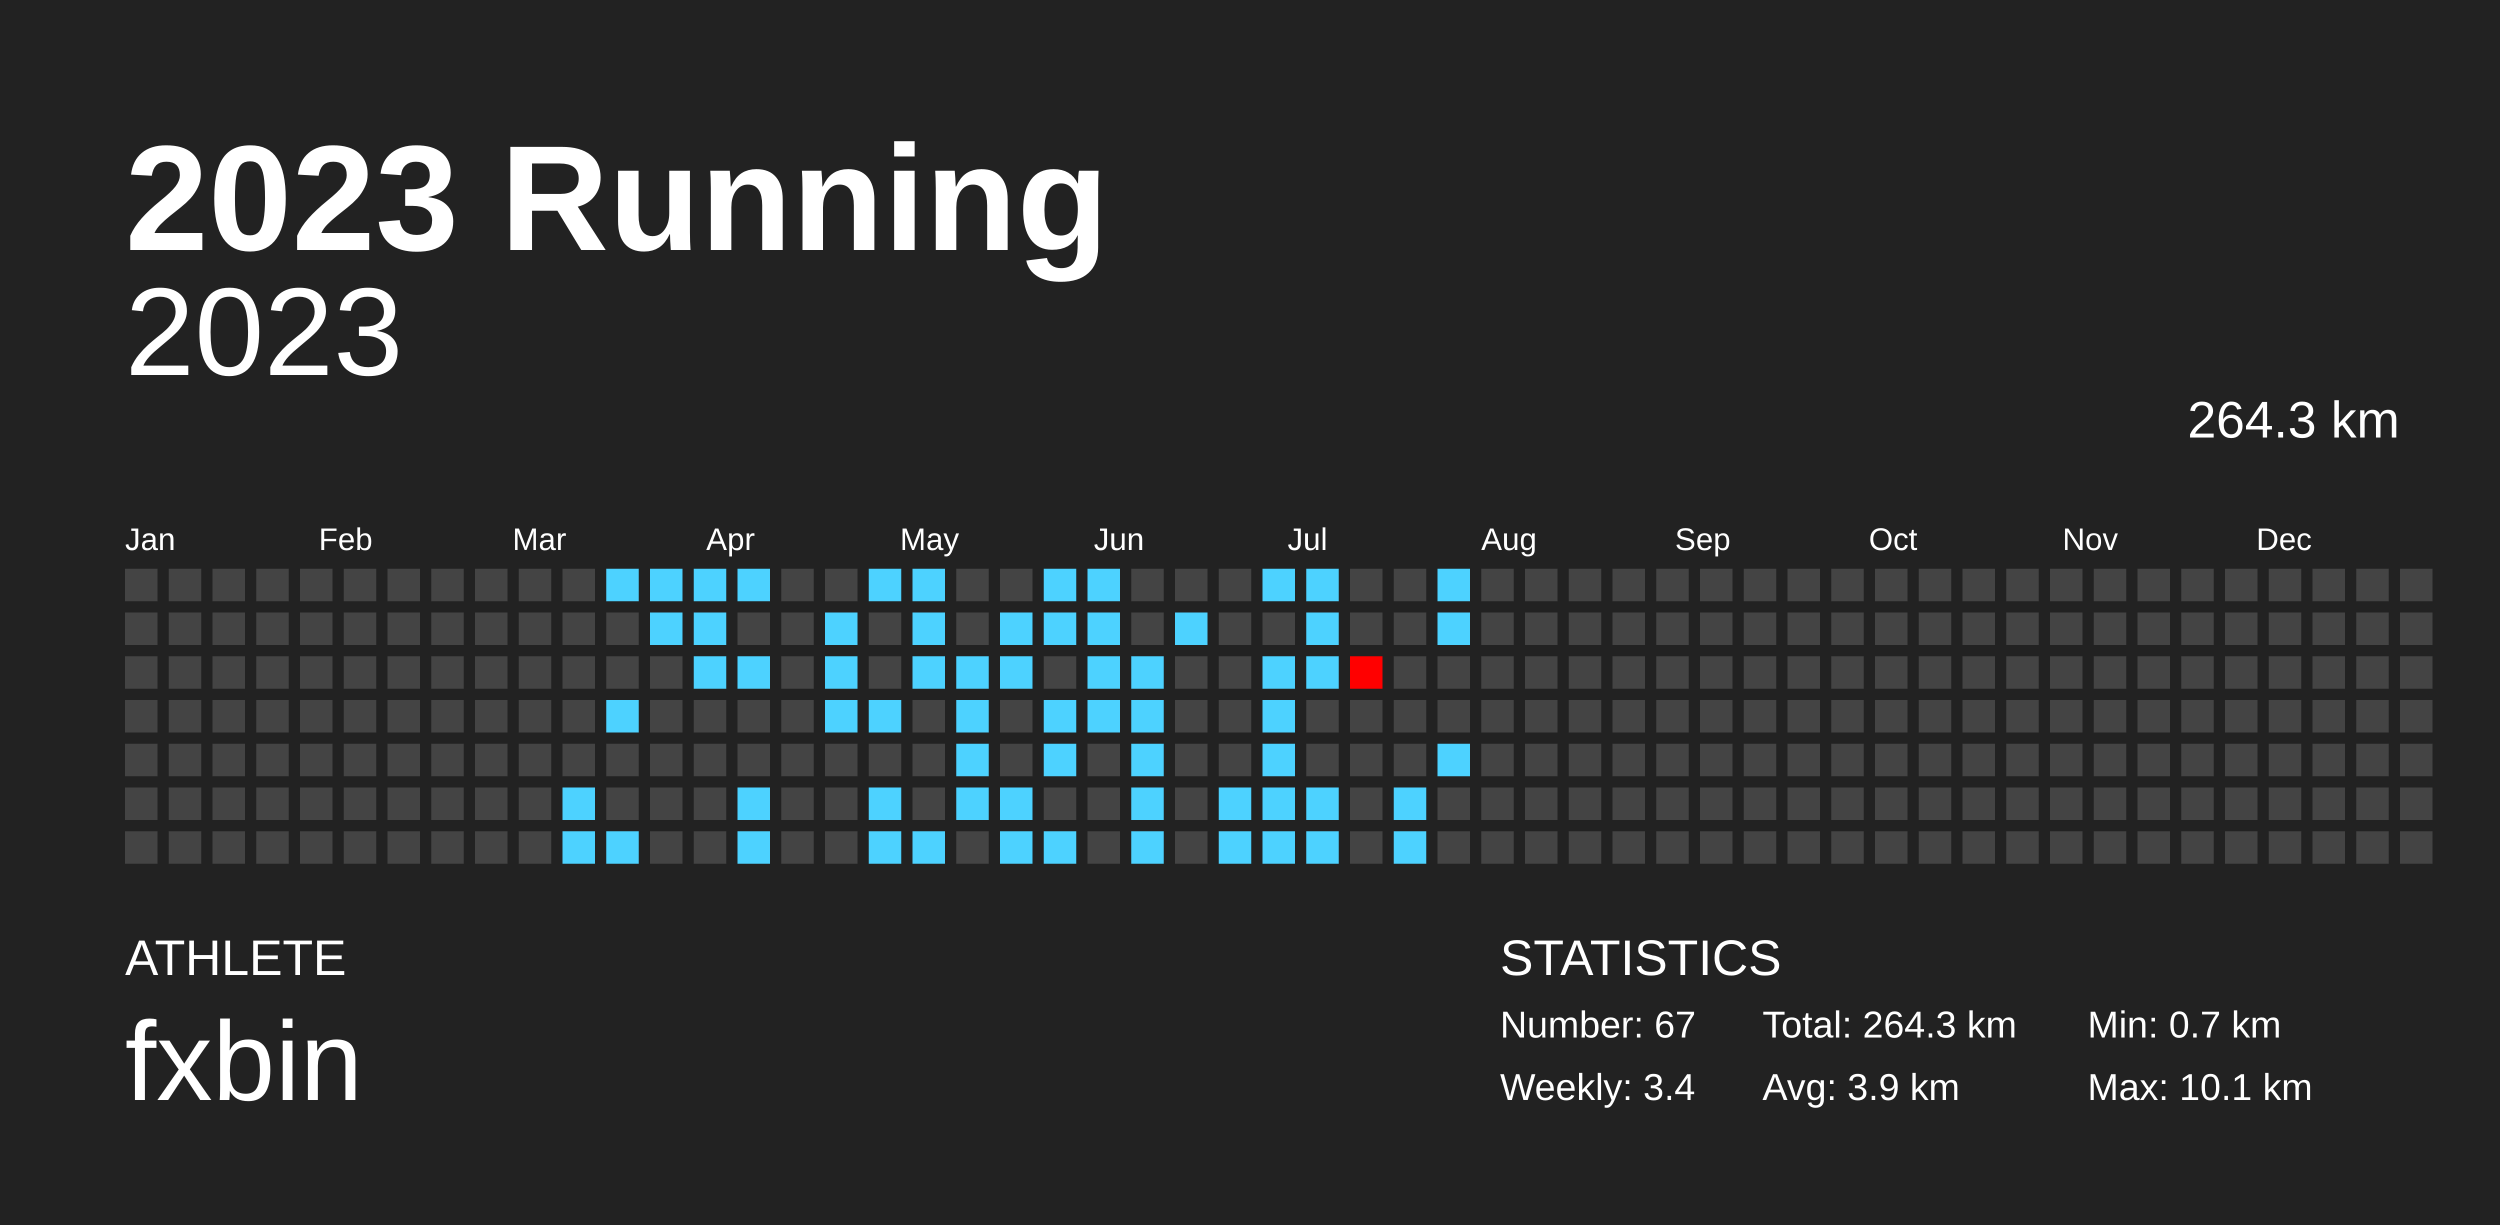
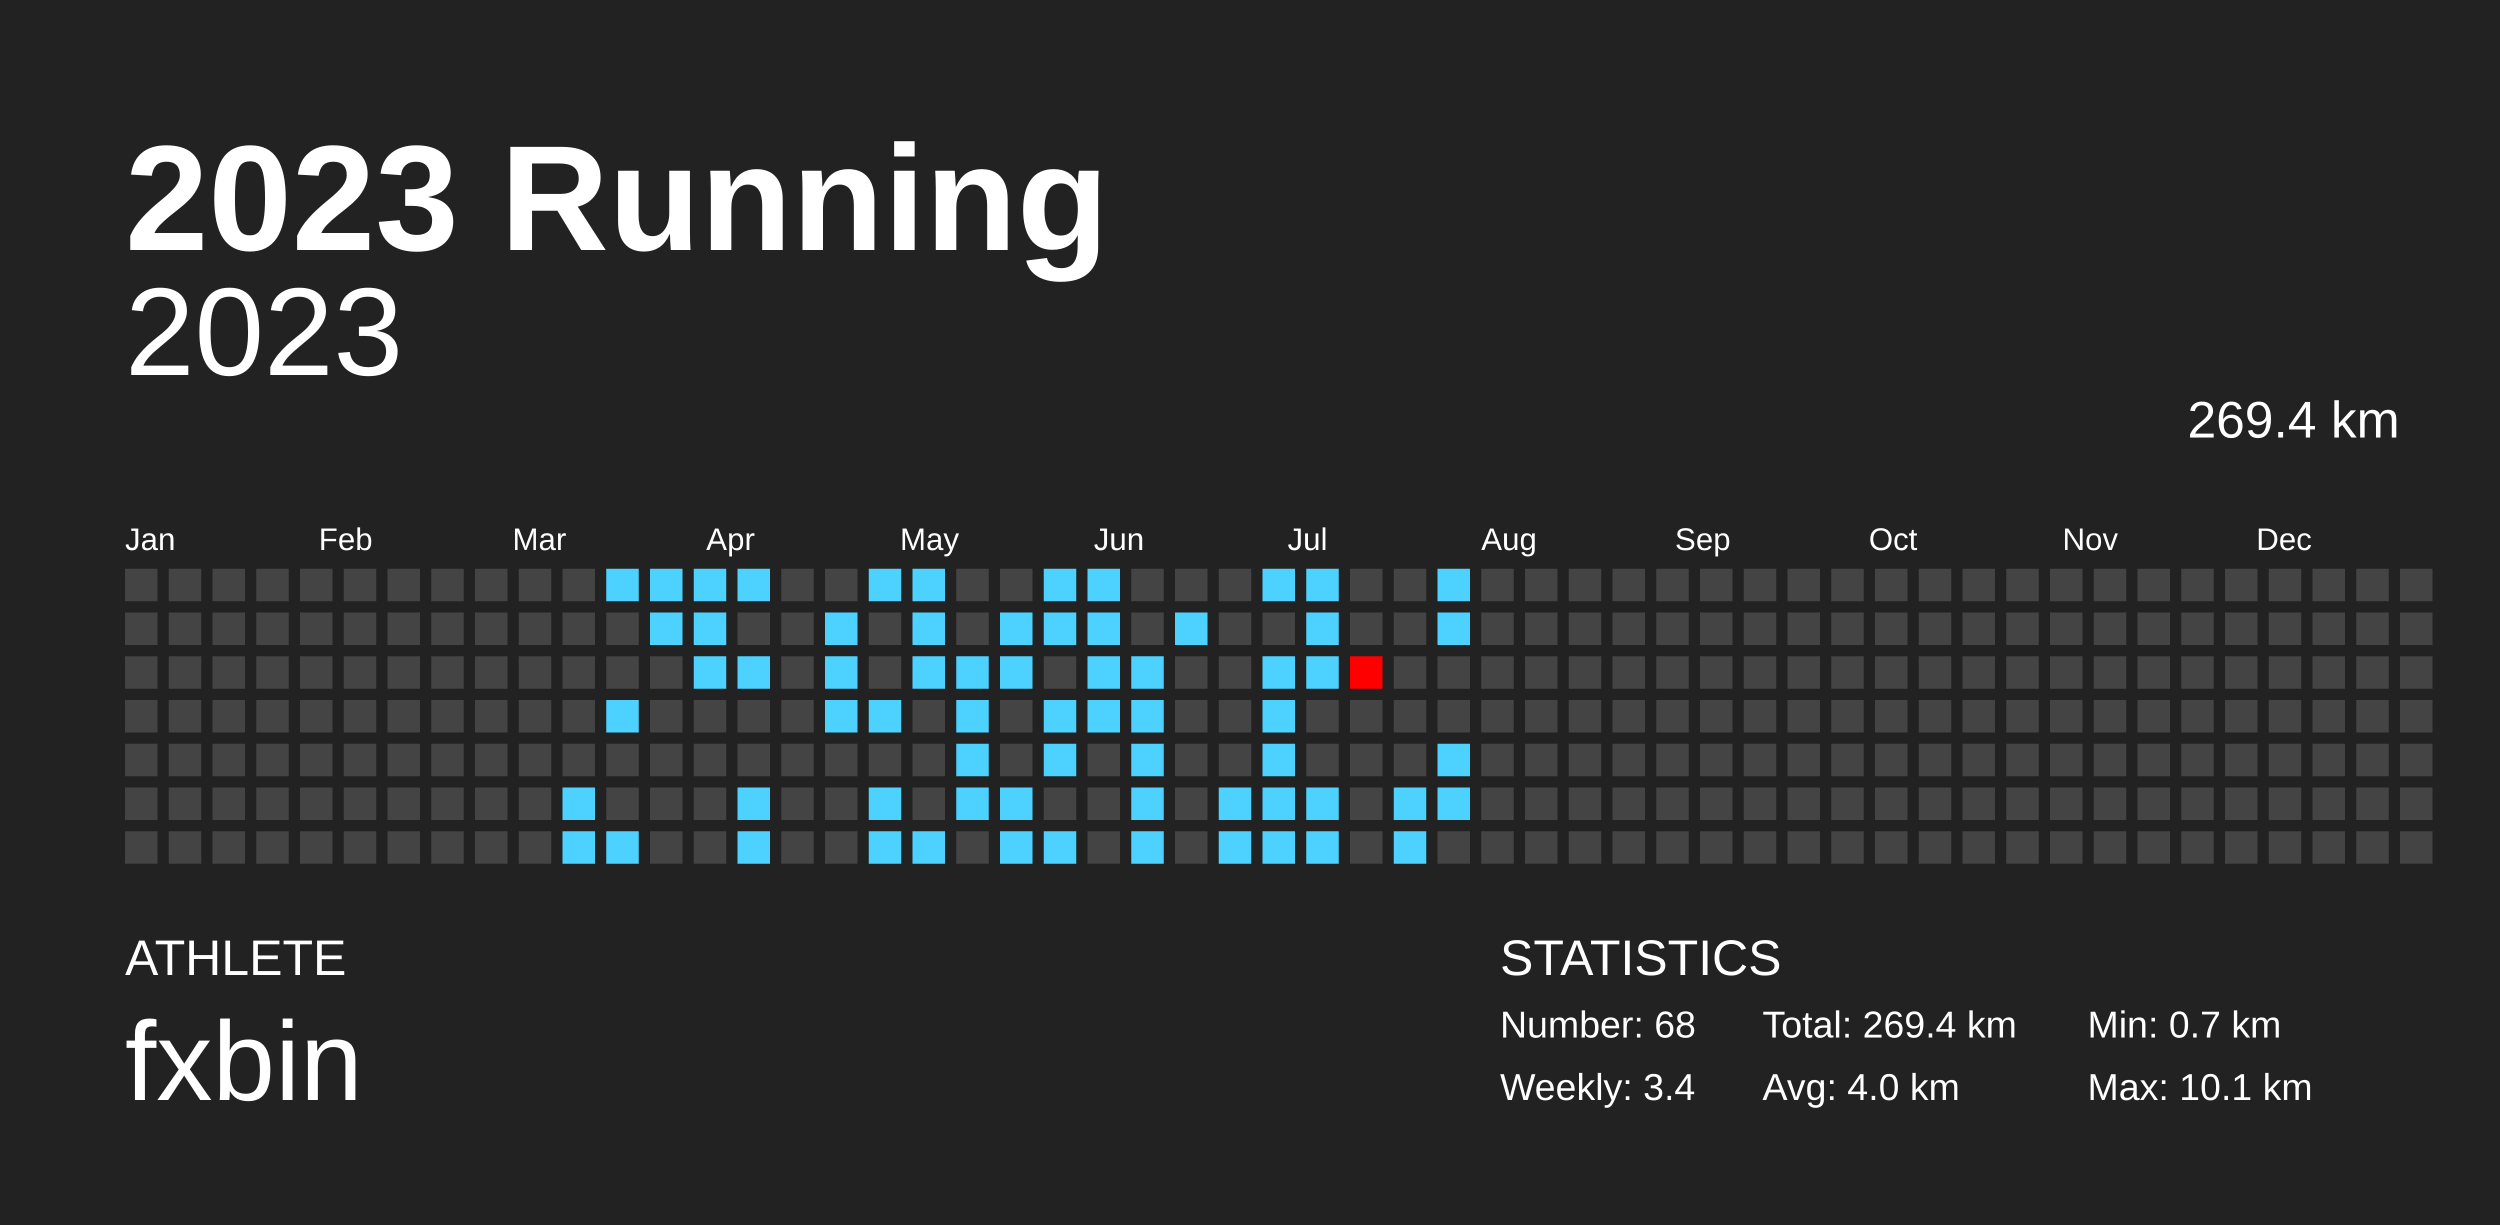
<svg xmlns="http://www.w3.org/2000/svg" baseProfile="full" height="98mm" version="1.1" viewBox="0,0,200,98" width="200mm">
  <defs />
  <rect fill="#222222" height="98" width="200" x="0" y="0" />
  <text fill="#FFFFFF" style="font-size:12px; font-family:Arial; font-weight:bold;" x="10" y="20">2023 Running</text>
  <text fill="#FFFFFF" style="font-size:4px; font-family:Arial" x="10" y="78">ATHLETE</text>
  <text fill="#FFFFFF" style="font-size:9px; font-family:Arial" x="10" y="88">fxbin</text>
  <text fill="#FFFFFF" style="font-size:4px; font-family:Arial" x="120" y="78">STATISTICS</text>
-   <text fill="#FFFFFF" style="font-size:3px; font-family:Arial" x="120" y="83">Number: 67</text>
+   <text fill="#FFFFFF" style="font-size:3px; font-family:Arial" x="120" y="83">Number: 68</text>
  <text fill="#FFFFFF" style="font-size:3px; font-family:Arial" x="120" y="88">Weekly: 3.4</text>
-   <text fill="#FFFFFF" style="font-size:3px; font-family:Arial" x="141" y="83">Total: 264.3 km</text>
-   <text fill="#FFFFFF" style="font-size:3px; font-family:Arial" x="141" y="88">Avg: 3.9 km</text>
+   <text fill="#FFFFFF" style="font-size:3px; font-family:Arial" x="141" y="83">Total: 269.4 km</text>
+   <text fill="#FFFFFF" style="font-size:3px; font-family:Arial" x="141" y="88">Avg: 4.0 km</text>
  <text fill="#FFFFFF" style="font-size:3px; font-family:Arial" x="167" y="83">Min: 0.7 km</text>
  <text fill="#FFFFFF" style="font-size:3px; font-family:Arial" x="167" y="88">Max: 10.1 km</text>
  <text alignment-baseline="hanging" fill="#FFFFFF" style="font-size:10.0px; font-family:Arial;" x="10" y="30">2023</text>
-   <text alignment-baseline="hanging" fill="#FFFFFF" style="font-size:4.125px; font-family:Arial;" x="175" y="35">264.3 km</text>
+   <text alignment-baseline="hanging" fill="#FFFFFF" style="font-size:4.125px; font-family:Arial;" x="175" y="35">269.4 km</text>
  <text fill="#FFFFFF" style="font-size:2.5px; font-family:Arial" x="10.0" y="44">Jan</text>
  <text fill="#FFFFFF" style="font-size:2.5px; font-family:Arial" x="25.5" y="44">Feb</text>
  <text fill="#FFFFFF" style="font-size:2.5px; font-family:Arial" x="41.0" y="44">Mar</text>
  <text fill="#FFFFFF" style="font-size:2.5px; font-family:Arial" x="56.5" y="44">Apr</text>
  <text fill="#FFFFFF" style="font-size:2.5px; font-family:Arial" x="72.0" y="44">May</text>
  <text fill="#FFFFFF" style="font-size:2.5px; font-family:Arial" x="87.5" y="44">Jun</text>
  <text fill="#FFFFFF" style="font-size:2.5px; font-family:Arial" x="103.0" y="44">Jul</text>
  <text fill="#FFFFFF" style="font-size:2.5px; font-family:Arial" x="118.5" y="44">Aug</text>
  <text fill="#FFFFFF" style="font-size:2.5px; font-family:Arial" x="134.0" y="44">Sep</text>
  <text fill="#FFFFFF" style="font-size:2.5px; font-family:Arial" x="149.5" y="44">Oct</text>
  <text fill="#FFFFFF" style="font-size:2.5px; font-family:Arial" x="165.0" y="44">Nov</text>
  <text fill="#FFFFFF" style="font-size:2.5px; font-family:Arial" x="180.5" y="44">Dec</text>
  <rect fill="#444444" height="2.6" width="2.6" x="10.0" y="45.5" />
  <rect fill="#444444" height="2.6" width="2.6" x="10.0" y="49.0" />
  <rect fill="#444444" height="2.6" width="2.6" x="10.0" y="52.5" />
  <rect fill="#444444" height="2.6" width="2.6" x="10.0" y="56.0" />
  <rect fill="#444444" height="2.6" width="2.6" x="10.0" y="59.5" />
  <rect fill="#444444" height="2.6" width="2.6" x="10.0" y="63.0" />
  <rect fill="#444444" height="2.6" width="2.6" x="10.0" y="66.5" />
  <rect fill="#444444" height="2.6" width="2.6" x="13.5" y="45.5" />
  <rect fill="#444444" height="2.6" width="2.6" x="13.5" y="49.0" />
  <rect fill="#444444" height="2.6" width="2.6" x="13.5" y="52.5" />
  <rect fill="#444444" height="2.6" width="2.6" x="13.5" y="56.0" />
  <rect fill="#444444" height="2.6" width="2.6" x="13.5" y="59.5" />
  <rect fill="#444444" height="2.6" width="2.6" x="13.5" y="63.0" />
  <rect fill="#444444" height="2.6" width="2.6" x="13.5" y="66.5" />
  <rect fill="#444444" height="2.6" width="2.6" x="17.0" y="45.5" />
  <rect fill="#444444" height="2.6" width="2.6" x="17.0" y="49.0" />
  <rect fill="#444444" height="2.6" width="2.6" x="17.0" y="52.5" />
  <rect fill="#444444" height="2.6" width="2.6" x="17.0" y="56.0" />
  <rect fill="#444444" height="2.6" width="2.6" x="17.0" y="59.5" />
  <rect fill="#444444" height="2.6" width="2.6" x="17.0" y="63.0" />
  <rect fill="#444444" height="2.6" width="2.6" x="17.0" y="66.5" />
  <rect fill="#444444" height="2.6" width="2.6" x="20.5" y="45.5" />
  <rect fill="#444444" height="2.6" width="2.6" x="20.5" y="49.0" />
  <rect fill="#444444" height="2.6" width="2.6" x="20.5" y="52.5" />
  <rect fill="#444444" height="2.6" width="2.6" x="20.5" y="56.0" />
  <rect fill="#444444" height="2.6" width="2.6" x="20.5" y="59.5" />
  <rect fill="#444444" height="2.6" width="2.6" x="20.5" y="63.0" />
  <rect fill="#444444" height="2.6" width="2.6" x="20.5" y="66.5" />
  <rect fill="#444444" height="2.6" width="2.6" x="24.0" y="45.5" />
  <rect fill="#444444" height="2.6" width="2.6" x="24.0" y="49.0" />
  <rect fill="#444444" height="2.6" width="2.6" x="24.0" y="52.5" />
  <rect fill="#444444" height="2.6" width="2.6" x="24.0" y="56.0" />
  <rect fill="#444444" height="2.6" width="2.6" x="24.0" y="59.5" />
  <rect fill="#444444" height="2.6" width="2.6" x="24.0" y="63.0" />
  <rect fill="#444444" height="2.6" width="2.6" x="24.0" y="66.5" />
  <rect fill="#444444" height="2.6" width="2.6" x="27.5" y="45.5" />
  <rect fill="#444444" height="2.6" width="2.6" x="27.5" y="49.0" />
  <rect fill="#444444" height="2.6" width="2.6" x="27.5" y="52.5" />
  <rect fill="#444444" height="2.6" width="2.6" x="27.5" y="56.0" />
  <rect fill="#444444" height="2.6" width="2.6" x="27.5" y="59.5" />
  <rect fill="#444444" height="2.6" width="2.6" x="27.5" y="63.0" />
  <rect fill="#444444" height="2.6" width="2.6" x="27.5" y="66.5" />
  <rect fill="#444444" height="2.6" width="2.6" x="31.0" y="45.5" />
  <rect fill="#444444" height="2.6" width="2.6" x="31.0" y="49.0" />
  <rect fill="#444444" height="2.6" width="2.6" x="31.0" y="52.5" />
  <rect fill="#444444" height="2.6" width="2.6" x="31.0" y="56.0" />
  <rect fill="#444444" height="2.6" width="2.6" x="31.0" y="59.5" />
  <rect fill="#444444" height="2.6" width="2.6" x="31.0" y="63.0" />
  <rect fill="#444444" height="2.6" width="2.6" x="31.0" y="66.5" />
  <rect fill="#444444" height="2.6" width="2.6" x="34.5" y="45.5" />
  <rect fill="#444444" height="2.6" width="2.6" x="34.5" y="49.0" />
  <rect fill="#444444" height="2.6" width="2.6" x="34.5" y="52.5" />
  <rect fill="#444444" height="2.6" width="2.6" x="34.5" y="56.0" />
  <rect fill="#444444" height="2.6" width="2.6" x="34.5" y="59.5" />
  <rect fill="#444444" height="2.6" width="2.6" x="34.5" y="63.0" />
  <rect fill="#444444" height="2.6" width="2.6" x="34.5" y="66.5" />
  <rect fill="#444444" height="2.6" width="2.6" x="38.0" y="45.5" />
  <rect fill="#444444" height="2.6" width="2.6" x="38.0" y="49.0" />
  <rect fill="#444444" height="2.6" width="2.6" x="38.0" y="52.5" />
  <rect fill="#444444" height="2.6" width="2.6" x="38.0" y="56.0" />
  <rect fill="#444444" height="2.6" width="2.6" x="38.0" y="59.5" />
  <rect fill="#444444" height="2.6" width="2.6" x="38.0" y="63.0" />
  <rect fill="#444444" height="2.6" width="2.6" x="38.0" y="66.5" />
  <rect fill="#444444" height="2.6" width="2.6" x="41.5" y="45.5" />
  <rect fill="#444444" height="2.6" width="2.6" x="41.5" y="49.0" />
  <rect fill="#444444" height="2.6" width="2.6" x="41.5" y="52.5" />
  <rect fill="#444444" height="2.6" width="2.6" x="41.5" y="56.0" />
  <rect fill="#444444" height="2.6" width="2.6" x="41.5" y="59.5" />
  <rect fill="#444444" height="2.6" width="2.6" x="41.5" y="63.0" />
  <rect fill="#444444" height="2.6" width="2.6" x="41.5" y="66.5" />
  <rect fill="#444444" height="2.6" width="2.6" x="45.0" y="45.5" />
  <rect fill="#444444" height="2.6" width="2.6" x="45.0" y="49.0" />
  <rect fill="#444444" height="2.6" width="2.6" x="45.0" y="52.5" />
  <rect fill="#444444" height="2.6" width="2.6" x="45.0" y="56.0" />
  <rect fill="#444444" height="2.6" width="2.6" x="45.0" y="59.5" />
  <rect fill="#4dd2ff" height="2.6" width="2.6" x="45.0" y="63.0" />
  <rect fill="#4dd2ff" height="2.6" width="2.6" x="45.0" y="66.5" />
  <rect fill="#4dd2ff" height="2.6" width="2.6" x="48.5" y="45.5" />
  <rect fill="#444444" height="2.6" width="2.6" x="48.5" y="49.0" />
  <rect fill="#444444" height="2.6" width="2.6" x="48.5" y="52.5" />
  <rect fill="#4dd2ff" height="2.6" width="2.6" x="48.5" y="56.0" />
  <rect fill="#444444" height="2.6" width="2.6" x="48.5" y="59.5" />
  <rect fill="#444444" height="2.6" width="2.6" x="48.5" y="63.0" />
  <rect fill="#4dd2ff" height="2.6" width="2.6" x="48.5" y="66.5" />
  <rect fill="#4dd2ff" height="2.6" width="2.6" x="52.0" y="45.5" />
  <rect fill="#4dd2ff" height="2.6" width="2.6" x="52.0" y="49.0" />
  <rect fill="#444444" height="2.6" width="2.6" x="52.0" y="52.5" />
  <rect fill="#444444" height="2.6" width="2.6" x="52.0" y="56.0" />
  <rect fill="#444444" height="2.6" width="2.6" x="52.0" y="59.5" />
  <rect fill="#444444" height="2.6" width="2.6" x="52.0" y="63.0" />
  <rect fill="#444444" height="2.6" width="2.6" x="52.0" y="66.5" />
  <rect fill="#4dd2ff" height="2.6" width="2.6" x="55.5" y="45.5" />
  <rect fill="#4dd2ff" height="2.6" width="2.6" x="55.5" y="49.0" />
  <rect fill="#4dd2ff" height="2.6" width="2.6" x="55.5" y="52.5" />
  <rect fill="#444444" height="2.6" width="2.6" x="55.5" y="56.0" />
  <rect fill="#444444" height="2.6" width="2.6" x="55.5" y="59.5" />
  <rect fill="#444444" height="2.6" width="2.6" x="55.5" y="63.0" />
  <rect fill="#444444" height="2.6" width="2.6" x="55.5" y="66.5" />
  <rect fill="#4dd2ff" height="2.6" width="2.6" x="59.0" y="45.5" />
  <rect fill="#444444" height="2.6" width="2.6" x="59.0" y="49.0" />
  <rect fill="#4dd2ff" height="2.6" width="2.6" x="59.0" y="52.5" />
  <rect fill="#444444" height="2.6" width="2.6" x="59.0" y="56.0" />
  <rect fill="#444444" height="2.6" width="2.6" x="59.0" y="59.5" />
  <rect fill="#4dd2ff" height="2.6" width="2.6" x="59.0" y="63.0" />
  <rect fill="#4dd2ff" height="2.6" width="2.6" x="59.0" y="66.5" />
  <rect fill="#444444" height="2.6" width="2.6" x="62.5" y="45.5" />
  <rect fill="#444444" height="2.6" width="2.6" x="62.5" y="49.0" />
  <rect fill="#444444" height="2.6" width="2.6" x="62.5" y="52.5" />
  <rect fill="#444444" height="2.6" width="2.6" x="62.5" y="56.0" />
  <rect fill="#444444" height="2.6" width="2.6" x="62.5" y="59.5" />
  <rect fill="#444444" height="2.6" width="2.6" x="62.5" y="63.0" />
  <rect fill="#444444" height="2.6" width="2.6" x="62.5" y="66.5" />
  <rect fill="#444444" height="2.6" width="2.6" x="66.0" y="45.5" />
  <rect fill="#4dd2ff" height="2.6" width="2.6" x="66.0" y="49.0" />
  <rect fill="#4dd2ff" height="2.6" width="2.6" x="66.0" y="52.5" />
  <rect fill="#4dd2ff" height="2.6" width="2.6" x="66.0" y="56.0" />
  <rect fill="#444444" height="2.6" width="2.6" x="66.0" y="59.5" />
  <rect fill="#444444" height="2.6" width="2.6" x="66.0" y="63.0" />
  <rect fill="#444444" height="2.6" width="2.6" x="66.0" y="66.5" />
  <rect fill="#4dd2ff" height="2.6" width="2.6" x="69.5" y="45.5" />
  <rect fill="#444444" height="2.6" width="2.6" x="69.5" y="49.0" />
  <rect fill="#444444" height="2.6" width="2.6" x="69.5" y="52.5" />
  <rect fill="#4dd2ff" height="2.6" width="2.6" x="69.5" y="56.0" />
  <rect fill="#444444" height="2.6" width="2.6" x="69.5" y="59.5" />
  <rect fill="#4dd2ff" height="2.6" width="2.6" x="69.5" y="63.0" />
  <rect fill="#4dd2ff" height="2.6" width="2.6" x="69.5" y="66.5" />
  <rect fill="#4dd2ff" height="2.6" width="2.6" x="73.0" y="45.5" />
  <rect fill="#4dd2ff" height="2.6" width="2.6" x="73.0" y="49.0" />
  <rect fill="#4dd2ff" height="2.6" width="2.6" x="73.0" y="52.5" />
  <rect fill="#444444" height="2.6" width="2.6" x="73.0" y="56.0" />
  <rect fill="#444444" height="2.6" width="2.6" x="73.0" y="59.5" />
  <rect fill="#444444" height="2.6" width="2.6" x="73.0" y="63.0" />
  <rect fill="#4dd2ff" height="2.6" width="2.6" x="73.0" y="66.5" />
  <rect fill="#444444" height="2.6" width="2.6" x="76.5" y="45.5" />
  <rect fill="#444444" height="2.6" width="2.6" x="76.5" y="49.0" />
  <rect fill="#4dd2ff" height="2.6" width="2.6" x="76.5" y="52.5" />
  <rect fill="#4dd2ff" height="2.6" width="2.6" x="76.5" y="56.0" />
  <rect fill="#4dd2ff" height="2.6" width="2.6" x="76.5" y="59.5" />
  <rect fill="#4dd2ff" height="2.6" width="2.6" x="76.5" y="63.0" />
  <rect fill="#444444" height="2.6" width="2.6" x="76.5" y="66.5" />
  <rect fill="#444444" height="2.6" width="2.6" x="80.0" y="45.5" />
  <rect fill="#4dd2ff" height="2.6" width="2.6" x="80.0" y="49.0" />
  <rect fill="#4dd2ff" height="2.6" width="2.6" x="80.0" y="52.5" />
  <rect fill="#444444" height="2.6" width="2.6" x="80.0" y="56.0" />
  <rect fill="#444444" height="2.6" width="2.6" x="80.0" y="59.5" />
  <rect fill="#4dd2ff" height="2.6" width="2.6" x="80.0" y="63.0" />
  <rect fill="#4dd2ff" height="2.6" width="2.6" x="80.0" y="66.5" />
  <rect fill="#4dd2ff" height="2.6" width="2.6" x="83.5" y="45.5" />
  <rect fill="#4dd2ff" height="2.6" width="2.6" x="83.5" y="49.0" />
  <rect fill="#444444" height="2.6" width="2.6" x="83.5" y="52.5" />
  <rect fill="#4dd2ff" height="2.6" width="2.6" x="83.5" y="56.0" />
  <rect fill="#4dd2ff" height="2.6" width="2.6" x="83.5" y="59.5" />
  <rect fill="#444444" height="2.6" width="2.6" x="83.5" y="63.0" />
  <rect fill="#4dd2ff" height="2.6" width="2.6" x="83.5" y="66.5" />
  <rect fill="#4dd2ff" height="2.6" width="2.6" x="87.0" y="45.5" />
  <rect fill="#4dd2ff" height="2.6" width="2.6" x="87.0" y="49.0" />
  <rect fill="#4dd2ff" height="2.6" width="2.6" x="87.0" y="52.5" />
  <rect fill="#4dd2ff" height="2.6" width="2.6" x="87.0" y="56.0" />
  <rect fill="#444444" height="2.6" width="2.6" x="87.0" y="59.5" />
  <rect fill="#444444" height="2.6" width="2.6" x="87.0" y="63.0" />
  <rect fill="#444444" height="2.6" width="2.6" x="87.0" y="66.5" />
  <rect fill="#444444" height="2.6" width="2.6" x="90.5" y="45.5" />
  <rect fill="#444444" height="2.6" width="2.6" x="90.5" y="49.0" />
  <rect fill="#4dd2ff" height="2.6" width="2.6" x="90.5" y="52.5" />
  <rect fill="#4dd2ff" height="2.6" width="2.6" x="90.5" y="56.0" />
  <rect fill="#4dd2ff" height="2.6" width="2.6" x="90.5" y="59.5" />
  <rect fill="#4dd2ff" height="2.6" width="2.6" x="90.5" y="63.0" />
  <rect fill="#4dd2ff" height="2.6" width="2.6" x="90.5" y="66.5" />
  <rect fill="#444444" height="2.6" width="2.6" x="94.0" y="45.5" />
  <rect fill="#4dd2ff" height="2.6" width="2.6" x="94.0" y="49.0" />
  <rect fill="#444444" height="2.6" width="2.6" x="94.0" y="52.5" />
  <rect fill="#444444" height="2.6" width="2.6" x="94.0" y="56.0" />
  <rect fill="#444444" height="2.6" width="2.6" x="94.0" y="59.5" />
  <rect fill="#444444" height="2.6" width="2.6" x="94.0" y="63.0" />
  <rect fill="#444444" height="2.6" width="2.6" x="94.0" y="66.5" />
  <rect fill="#444444" height="2.6" width="2.6" x="97.5" y="45.5" />
  <rect fill="#444444" height="2.6" width="2.6" x="97.5" y="49.0" />
  <rect fill="#444444" height="2.6" width="2.6" x="97.5" y="52.5" />
  <rect fill="#444444" height="2.6" width="2.6" x="97.5" y="56.0" />
  <rect fill="#444444" height="2.6" width="2.6" x="97.5" y="59.5" />
  <rect fill="#4dd2ff" height="2.6" width="2.6" x="97.5" y="63.0" />
  <rect fill="#4dd2ff" height="2.6" width="2.6" x="97.5" y="66.5" />
  <rect fill="#4dd2ff" height="2.6" width="2.6" x="101.0" y="45.5" />
  <rect fill="#444444" height="2.6" width="2.6" x="101.0" y="49.0" />
  <rect fill="#4dd2ff" height="2.6" width="2.6" x="101.0" y="52.5" />
  <rect fill="#4dd2ff" height="2.6" width="2.6" x="101.0" y="56.0" />
  <rect fill="#4dd2ff" height="2.6" width="2.6" x="101.0" y="59.5" />
  <rect fill="#4dd2ff" height="2.6" width="2.6" x="101.0" y="63.0" />
  <rect fill="#4dd2ff" height="2.6" width="2.6" x="101.0" y="66.5" />
  <rect fill="#4dd2ff" height="2.6" width="2.6" x="104.5" y="45.5" />
  <rect fill="#4dd2ff" height="2.6" width="2.6" x="104.5" y="49.0" />
  <rect fill="#4dd2ff" height="2.6" width="2.6" x="104.5" y="52.5" />
  <rect fill="#444444" height="2.6" width="2.6" x="104.5" y="56.0" />
  <rect fill="#444444" height="2.6" width="2.6" x="104.5" y="59.5" />
  <rect fill="#4dd2ff" height="2.6" width="2.6" x="104.5" y="63.0" />
  <rect fill="#4dd2ff" height="2.6" width="2.6" x="104.5" y="66.5" />
  <rect fill="#444444" height="2.6" width="2.6" x="108.0" y="45.5" />
  <rect fill="#444444" height="2.6" width="2.6" x="108.0" y="49.0" />
  <rect fill="#ff0000" height="2.6" width="2.6" x="108.0" y="52.5" />
  <rect fill="#444444" height="2.6" width="2.6" x="108.0" y="56.0" />
  <rect fill="#444444" height="2.6" width="2.6" x="108.0" y="59.5" />
  <rect fill="#444444" height="2.6" width="2.6" x="108.0" y="63.0" />
  <rect fill="#444444" height="2.6" width="2.6" x="108.0" y="66.5" />
  <rect fill="#444444" height="2.6" width="2.6" x="111.5" y="45.5" />
  <rect fill="#444444" height="2.6" width="2.6" x="111.5" y="49.0" />
  <rect fill="#444444" height="2.6" width="2.6" x="111.5" y="52.5" />
  <rect fill="#444444" height="2.6" width="2.6" x="111.5" y="56.0" />
  <rect fill="#444444" height="2.6" width="2.6" x="111.5" y="59.5" />
  <rect fill="#4dd2ff" height="2.6" width="2.6" x="111.5" y="63.0" />
  <rect fill="#4dd2ff" height="2.6" width="2.6" x="111.5" y="66.5" />
  <rect fill="#4dd2ff" height="2.6" width="2.6" x="115.0" y="45.5" />
  <rect fill="#4dd2ff" height="2.6" width="2.6" x="115.0" y="49.0" />
  <rect fill="#444444" height="2.6" width="2.6" x="115.0" y="52.5" />
  <rect fill="#444444" height="2.6" width="2.6" x="115.0" y="56.0" />
  <rect fill="#4dd2ff" height="2.6" width="2.6" x="115.0" y="59.5" />
-   <rect fill="#444444" height="2.6" width="2.6" x="115.0" y="63.0" />
+   <rect fill="#4dd2ff" height="2.6" width="2.6" x="115.0" y="63.0" />
  <rect fill="#444444" height="2.6" width="2.6" x="115.0" y="66.5" />
  <rect fill="#444444" height="2.6" width="2.6" x="118.5" y="45.5" />
  <rect fill="#444444" height="2.6" width="2.6" x="118.5" y="49.0" />
  <rect fill="#444444" height="2.6" width="2.6" x="118.5" y="52.5" />
  <rect fill="#444444" height="2.6" width="2.6" x="118.5" y="56.0" />
  <rect fill="#444444" height="2.6" width="2.6" x="118.5" y="59.5" />
  <rect fill="#444444" height="2.6" width="2.6" x="118.5" y="63.0" />
  <rect fill="#444444" height="2.6" width="2.6" x="118.5" y="66.5" />
  <rect fill="#444444" height="2.6" width="2.6" x="122.0" y="45.5" />
  <rect fill="#444444" height="2.6" width="2.6" x="122.0" y="49.0" />
  <rect fill="#444444" height="2.6" width="2.6" x="122.0" y="52.5" />
  <rect fill="#444444" height="2.6" width="2.6" x="122.0" y="56.0" />
  <rect fill="#444444" height="2.6" width="2.6" x="122.0" y="59.5" />
  <rect fill="#444444" height="2.6" width="2.6" x="122.0" y="63.0" />
  <rect fill="#444444" height="2.6" width="2.6" x="122.0" y="66.5" />
  <rect fill="#444444" height="2.6" width="2.6" x="125.5" y="45.5" />
  <rect fill="#444444" height="2.6" width="2.6" x="125.5" y="49.0" />
  <rect fill="#444444" height="2.6" width="2.6" x="125.5" y="52.5" />
  <rect fill="#444444" height="2.6" width="2.6" x="125.5" y="56.0" />
  <rect fill="#444444" height="2.6" width="2.6" x="125.5" y="59.5" />
  <rect fill="#444444" height="2.6" width="2.6" x="125.5" y="63.0" />
  <rect fill="#444444" height="2.6" width="2.6" x="125.5" y="66.5" />
  <rect fill="#444444" height="2.6" width="2.6" x="129.0" y="45.5" />
  <rect fill="#444444" height="2.6" width="2.6" x="129.0" y="49.0" />
  <rect fill="#444444" height="2.6" width="2.6" x="129.0" y="52.5" />
  <rect fill="#444444" height="2.6" width="2.6" x="129.0" y="56.0" />
  <rect fill="#444444" height="2.6" width="2.6" x="129.0" y="59.5" />
  <rect fill="#444444" height="2.6" width="2.6" x="129.0" y="63.0" />
  <rect fill="#444444" height="2.6" width="2.6" x="129.0" y="66.5" />
  <rect fill="#444444" height="2.6" width="2.6" x="132.5" y="45.5" />
  <rect fill="#444444" height="2.6" width="2.6" x="132.5" y="49.0" />
  <rect fill="#444444" height="2.6" width="2.6" x="132.5" y="52.5" />
  <rect fill="#444444" height="2.6" width="2.6" x="132.5" y="56.0" />
  <rect fill="#444444" height="2.6" width="2.6" x="132.5" y="59.5" />
  <rect fill="#444444" height="2.6" width="2.6" x="132.5" y="63.0" />
  <rect fill="#444444" height="2.6" width="2.6" x="132.5" y="66.5" />
  <rect fill="#444444" height="2.6" width="2.6" x="136.0" y="45.5" />
  <rect fill="#444444" height="2.6" width="2.6" x="136.0" y="49.0" />
  <rect fill="#444444" height="2.6" width="2.6" x="136.0" y="52.5" />
  <rect fill="#444444" height="2.6" width="2.6" x="136.0" y="56.0" />
  <rect fill="#444444" height="2.6" width="2.6" x="136.0" y="59.5" />
  <rect fill="#444444" height="2.6" width="2.6" x="136.0" y="63.0" />
  <rect fill="#444444" height="2.6" width="2.6" x="136.0" y="66.5" />
  <rect fill="#444444" height="2.6" width="2.6" x="139.5" y="45.5" />
  <rect fill="#444444" height="2.6" width="2.6" x="139.5" y="49.0" />
  <rect fill="#444444" height="2.6" width="2.6" x="139.5" y="52.5" />
  <rect fill="#444444" height="2.6" width="2.6" x="139.5" y="56.0" />
  <rect fill="#444444" height="2.6" width="2.6" x="139.5" y="59.5" />
  <rect fill="#444444" height="2.6" width="2.6" x="139.5" y="63.0" />
  <rect fill="#444444" height="2.6" width="2.6" x="139.5" y="66.5" />
  <rect fill="#444444" height="2.6" width="2.6" x="143.0" y="45.5" />
  <rect fill="#444444" height="2.6" width="2.6" x="143.0" y="49.0" />
  <rect fill="#444444" height="2.6" width="2.6" x="143.0" y="52.5" />
  <rect fill="#444444" height="2.6" width="2.6" x="143.0" y="56.0" />
  <rect fill="#444444" height="2.6" width="2.6" x="143.0" y="59.5" />
  <rect fill="#444444" height="2.6" width="2.6" x="143.0" y="63.0" />
  <rect fill="#444444" height="2.6" width="2.6" x="143.0" y="66.5" />
  <rect fill="#444444" height="2.6" width="2.6" x="146.5" y="45.5" />
  <rect fill="#444444" height="2.6" width="2.6" x="146.5" y="49.0" />
  <rect fill="#444444" height="2.6" width="2.6" x="146.5" y="52.5" />
  <rect fill="#444444" height="2.6" width="2.6" x="146.5" y="56.0" />
  <rect fill="#444444" height="2.6" width="2.6" x="146.5" y="59.5" />
  <rect fill="#444444" height="2.6" width="2.6" x="146.5" y="63.0" />
  <rect fill="#444444" height="2.6" width="2.6" x="146.5" y="66.5" />
  <rect fill="#444444" height="2.6" width="2.6" x="150.0" y="45.5" />
  <rect fill="#444444" height="2.6" width="2.6" x="150.0" y="49.0" />
  <rect fill="#444444" height="2.6" width="2.6" x="150.0" y="52.5" />
  <rect fill="#444444" height="2.6" width="2.6" x="150.0" y="56.0" />
  <rect fill="#444444" height="2.6" width="2.6" x="150.0" y="59.5" />
  <rect fill="#444444" height="2.6" width="2.6" x="150.0" y="63.0" />
  <rect fill="#444444" height="2.6" width="2.6" x="150.0" y="66.5" />
  <rect fill="#444444" height="2.6" width="2.6" x="153.5" y="45.5" />
  <rect fill="#444444" height="2.6" width="2.6" x="153.5" y="49.0" />
  <rect fill="#444444" height="2.6" width="2.6" x="153.5" y="52.5" />
  <rect fill="#444444" height="2.6" width="2.6" x="153.5" y="56.0" />
  <rect fill="#444444" height="2.6" width="2.6" x="153.5" y="59.5" />
  <rect fill="#444444" height="2.6" width="2.6" x="153.5" y="63.0" />
  <rect fill="#444444" height="2.6" width="2.6" x="153.5" y="66.5" />
  <rect fill="#444444" height="2.6" width="2.6" x="157.0" y="45.5" />
  <rect fill="#444444" height="2.6" width="2.6" x="157.0" y="49.0" />
  <rect fill="#444444" height="2.6" width="2.6" x="157.0" y="52.5" />
  <rect fill="#444444" height="2.6" width="2.6" x="157.0" y="56.0" />
  <rect fill="#444444" height="2.6" width="2.6" x="157.0" y="59.5" />
  <rect fill="#444444" height="2.6" width="2.6" x="157.0" y="63.0" />
  <rect fill="#444444" height="2.6" width="2.6" x="157.0" y="66.5" />
  <rect fill="#444444" height="2.6" width="2.6" x="160.5" y="45.5" />
  <rect fill="#444444" height="2.6" width="2.6" x="160.5" y="49.0" />
  <rect fill="#444444" height="2.6" width="2.6" x="160.5" y="52.5" />
  <rect fill="#444444" height="2.6" width="2.6" x="160.5" y="56.0" />
  <rect fill="#444444" height="2.6" width="2.6" x="160.5" y="59.5" />
  <rect fill="#444444" height="2.6" width="2.6" x="160.5" y="63.0" />
  <rect fill="#444444" height="2.6" width="2.6" x="160.5" y="66.5" />
  <rect fill="#444444" height="2.6" width="2.6" x="164.0" y="45.5" />
  <rect fill="#444444" height="2.6" width="2.6" x="164.0" y="49.0" />
  <rect fill="#444444" height="2.6" width="2.6" x="164.0" y="52.5" />
  <rect fill="#444444" height="2.6" width="2.6" x="164.0" y="56.0" />
  <rect fill="#444444" height="2.6" width="2.6" x="164.0" y="59.5" />
  <rect fill="#444444" height="2.6" width="2.6" x="164.0" y="63.0" />
  <rect fill="#444444" height="2.6" width="2.6" x="164.0" y="66.5" />
  <rect fill="#444444" height="2.6" width="2.6" x="167.5" y="45.5" />
  <rect fill="#444444" height="2.6" width="2.6" x="167.5" y="49.0" />
  <rect fill="#444444" height="2.6" width="2.6" x="167.5" y="52.5" />
  <rect fill="#444444" height="2.6" width="2.6" x="167.5" y="56.0" />
  <rect fill="#444444" height="2.6" width="2.6" x="167.5" y="59.5" />
  <rect fill="#444444" height="2.6" width="2.6" x="167.5" y="63.0" />
  <rect fill="#444444" height="2.6" width="2.6" x="167.5" y="66.5" />
  <rect fill="#444444" height="2.6" width="2.6" x="171.0" y="45.5" />
  <rect fill="#444444" height="2.6" width="2.6" x="171.0" y="49.0" />
  <rect fill="#444444" height="2.6" width="2.6" x="171.0" y="52.5" />
  <rect fill="#444444" height="2.6" width="2.6" x="171.0" y="56.0" />
  <rect fill="#444444" height="2.6" width="2.6" x="171.0" y="59.5" />
  <rect fill="#444444" height="2.6" width="2.6" x="171.0" y="63.0" />
  <rect fill="#444444" height="2.6" width="2.6" x="171.0" y="66.5" />
  <rect fill="#444444" height="2.6" width="2.6" x="174.5" y="45.5" />
  <rect fill="#444444" height="2.6" width="2.6" x="174.5" y="49.0" />
  <rect fill="#444444" height="2.6" width="2.6" x="174.5" y="52.5" />
  <rect fill="#444444" height="2.6" width="2.6" x="174.5" y="56.0" />
  <rect fill="#444444" height="2.6" width="2.6" x="174.5" y="59.5" />
  <rect fill="#444444" height="2.6" width="2.6" x="174.5" y="63.0" />
  <rect fill="#444444" height="2.6" width="2.6" x="174.5" y="66.5" />
  <rect fill="#444444" height="2.6" width="2.6" x="178.0" y="45.5" />
  <rect fill="#444444" height="2.6" width="2.6" x="178.0" y="49.0" />
  <rect fill="#444444" height="2.6" width="2.6" x="178.0" y="52.5" />
  <rect fill="#444444" height="2.6" width="2.6" x="178.0" y="56.0" />
  <rect fill="#444444" height="2.6" width="2.6" x="178.0" y="59.5" />
  <rect fill="#444444" height="2.6" width="2.6" x="178.0" y="63.0" />
  <rect fill="#444444" height="2.6" width="2.6" x="178.0" y="66.5" />
  <rect fill="#444444" height="2.6" width="2.6" x="181.5" y="45.5" />
  <rect fill="#444444" height="2.6" width="2.6" x="181.5" y="49.0" />
  <rect fill="#444444" height="2.6" width="2.6" x="181.5" y="52.5" />
  <rect fill="#444444" height="2.6" width="2.6" x="181.5" y="56.0" />
  <rect fill="#444444" height="2.6" width="2.6" x="181.5" y="59.5" />
  <rect fill="#444444" height="2.6" width="2.6" x="181.5" y="63.0" />
  <rect fill="#444444" height="2.6" width="2.6" x="181.5" y="66.5" />
  <rect fill="#444444" height="2.6" width="2.6" x="185.0" y="45.5" />
  <rect fill="#444444" height="2.6" width="2.6" x="185.0" y="49.0" />
  <rect fill="#444444" height="2.6" width="2.6" x="185.0" y="52.5" />
  <rect fill="#444444" height="2.6" width="2.6" x="185.0" y="56.0" />
  <rect fill="#444444" height="2.6" width="2.6" x="185.0" y="59.5" />
  <rect fill="#444444" height="2.6" width="2.6" x="185.0" y="63.0" />
  <rect fill="#444444" height="2.6" width="2.6" x="185.0" y="66.5" />
  <rect fill="#444444" height="2.6" width="2.6" x="188.5" y="45.5" />
  <rect fill="#444444" height="2.6" width="2.6" x="188.5" y="49.0" />
  <rect fill="#444444" height="2.6" width="2.6" x="188.5" y="52.5" />
  <rect fill="#444444" height="2.6" width="2.6" x="188.5" y="56.0" />
  <rect fill="#444444" height="2.6" width="2.6" x="188.5" y="59.5" />
  <rect fill="#444444" height="2.6" width="2.6" x="188.5" y="63.0" />
  <rect fill="#444444" height="2.6" width="2.6" x="188.5" y="66.5" />
  <rect fill="#444444" height="2.6" width="2.6" x="192.0" y="45.5" />
  <rect fill="#444444" height="2.6" width="2.6" x="192.0" y="49.0" />
  <rect fill="#444444" height="2.6" width="2.6" x="192.0" y="52.5" />
  <rect fill="#444444" height="2.6" width="2.6" x="192.0" y="56.0" />
  <rect fill="#444444" height="2.6" width="2.6" x="192.0" y="59.5" />
  <rect fill="#444444" height="2.6" width="2.6" x="192.0" y="63.0" />
  <rect fill="#444444" height="2.6" width="2.6" x="192.0" y="66.5" />
</svg>
